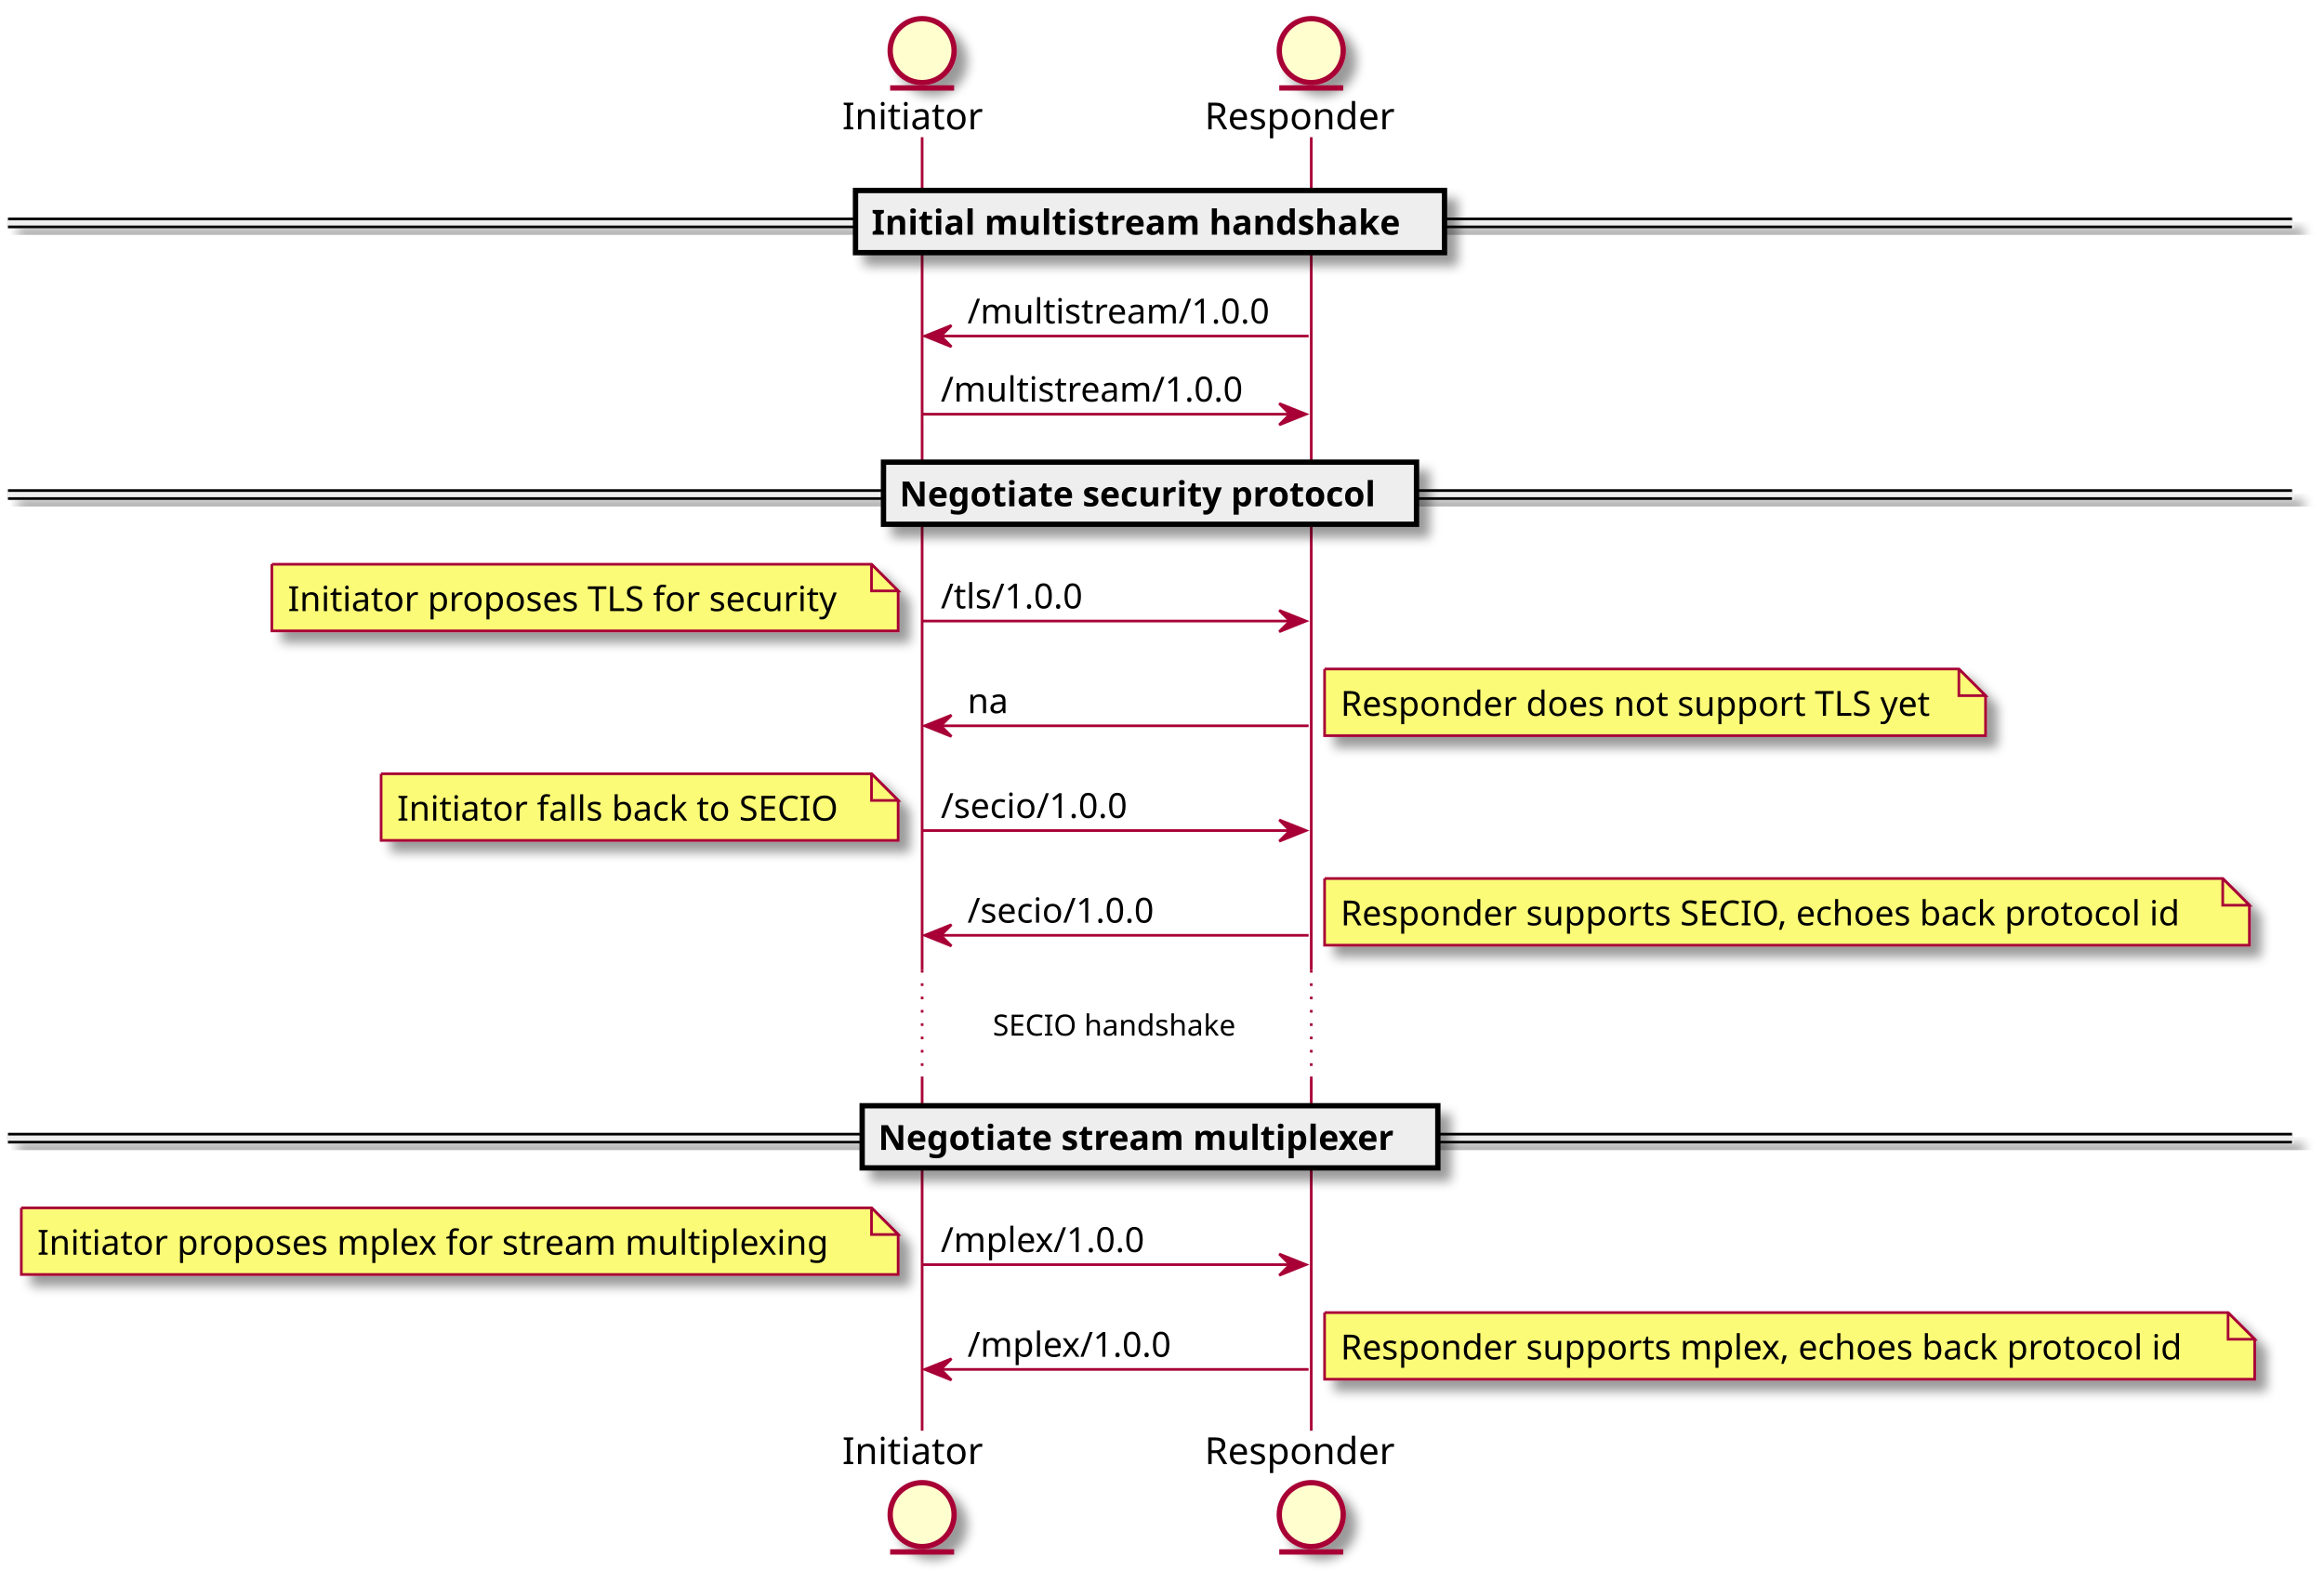
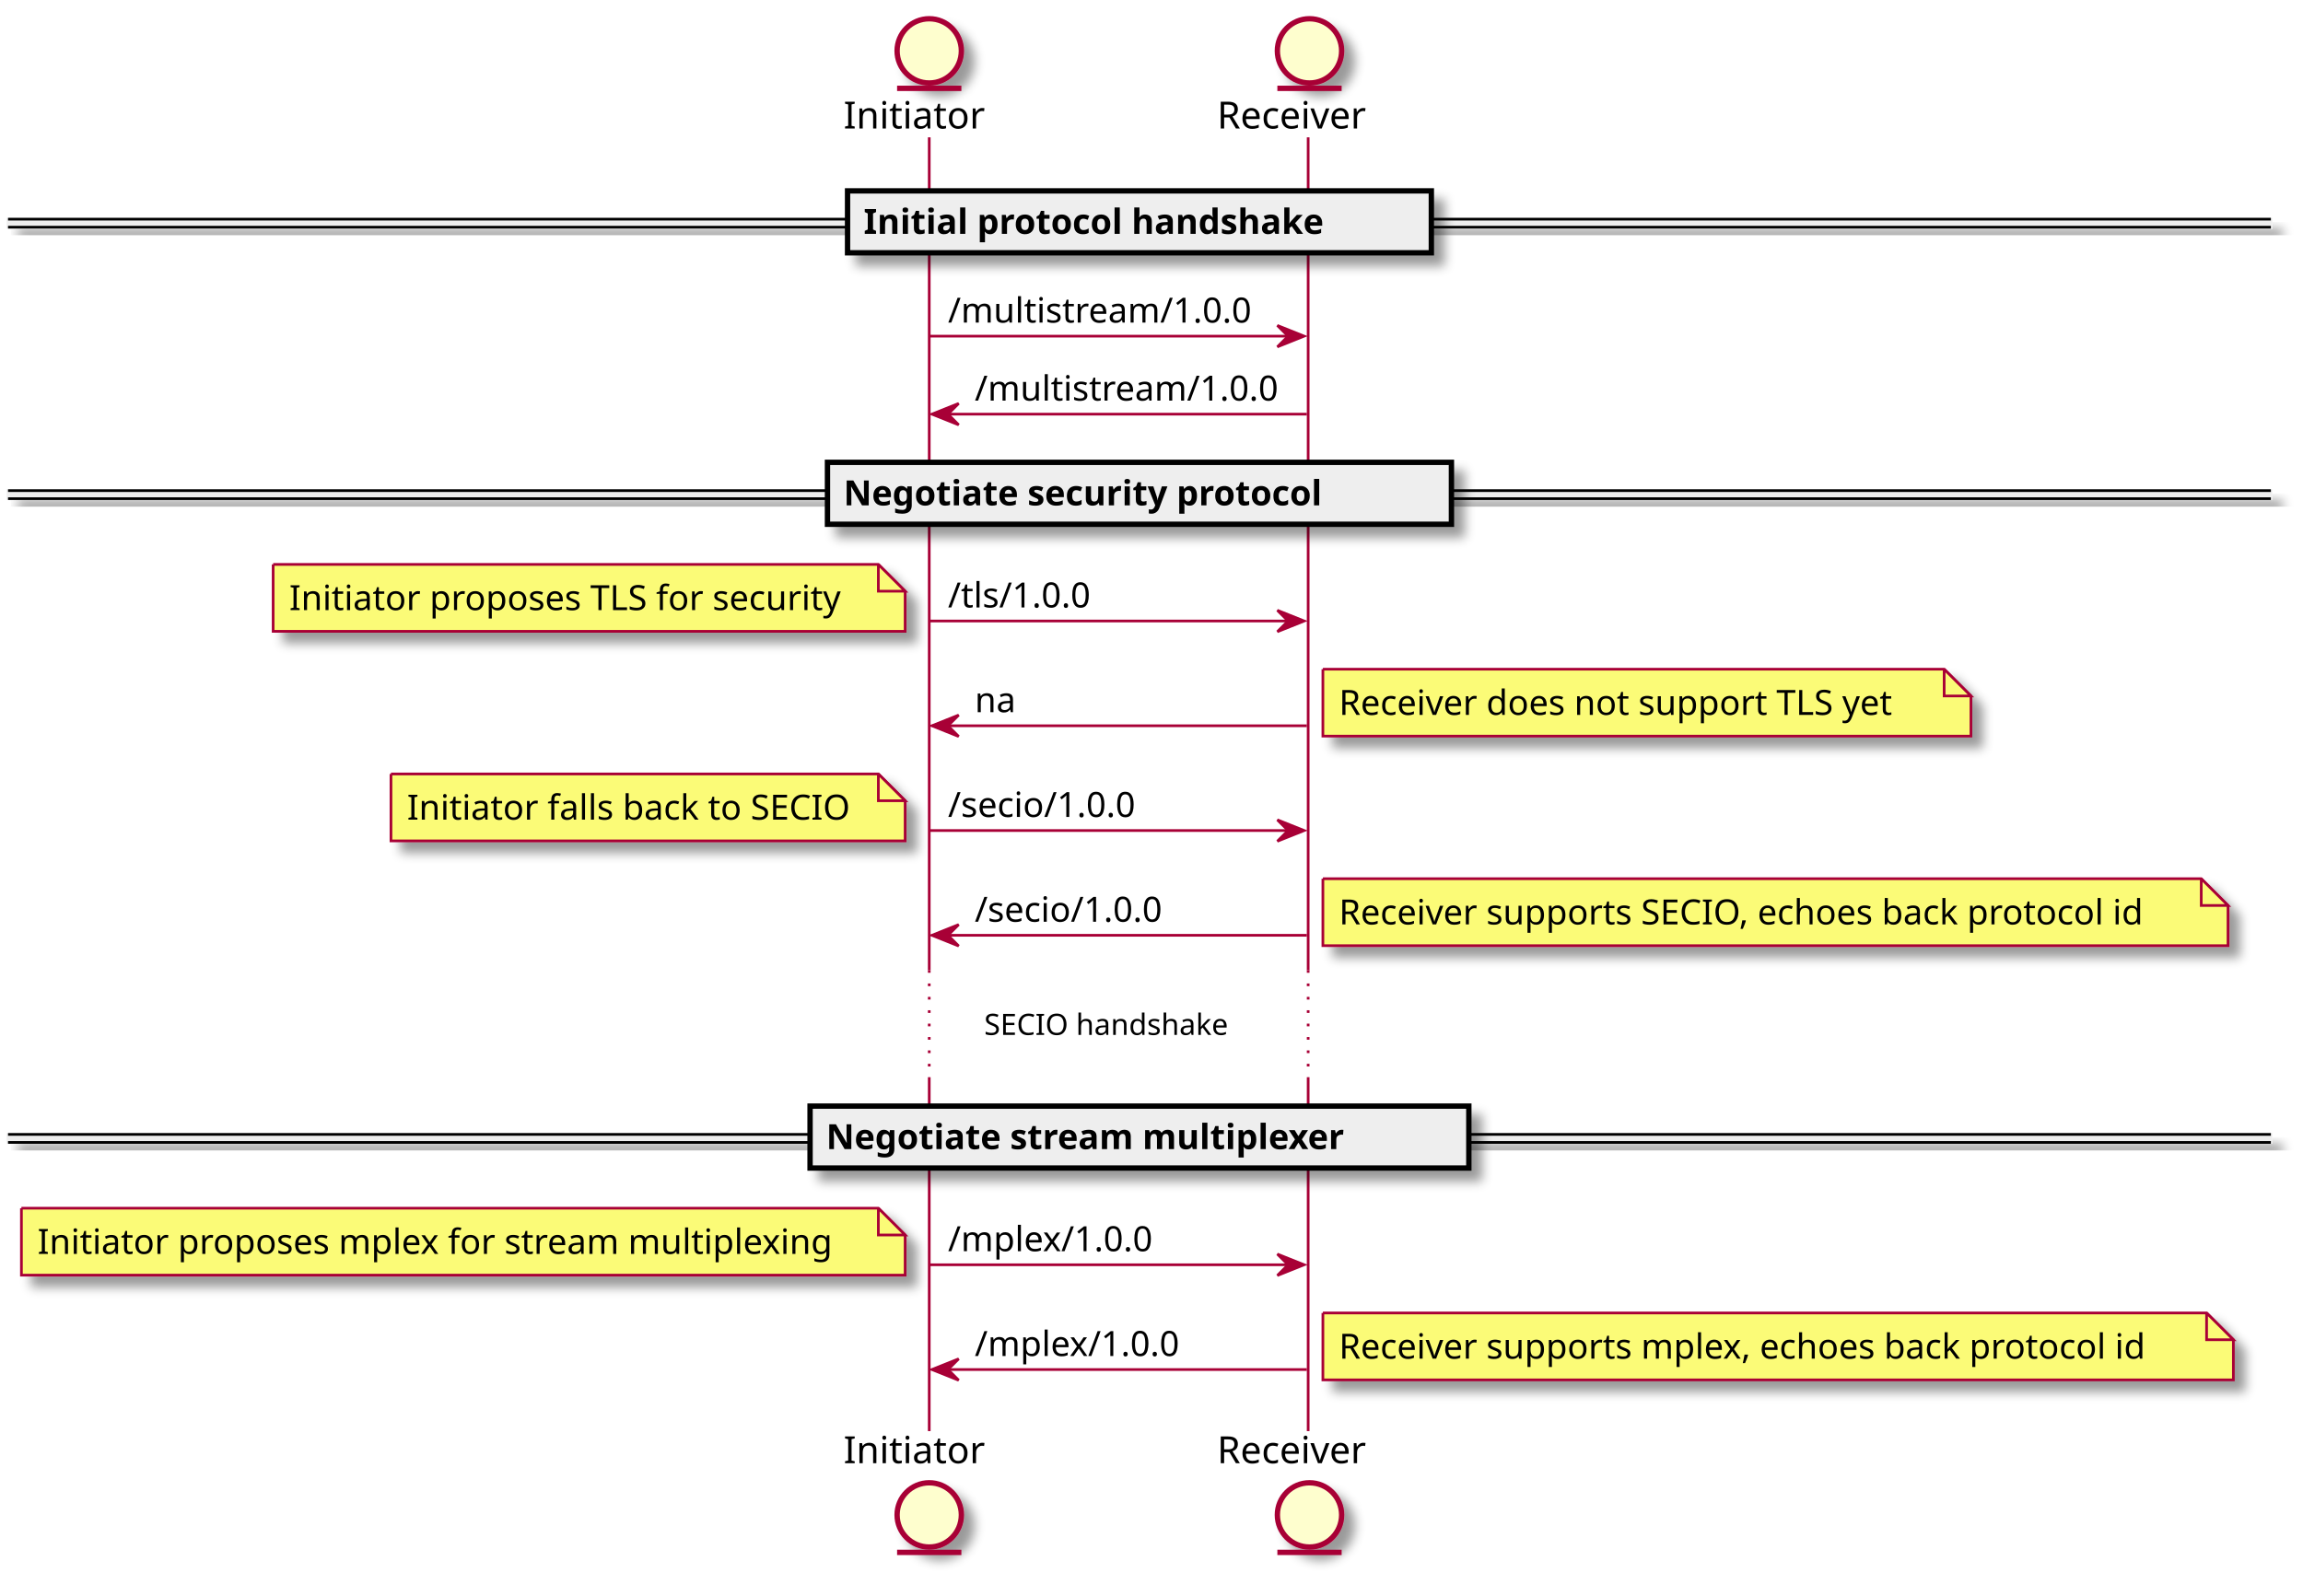
- <svg xmlns="http://www.w3.org/2000/svg" contentScriptType="application/ecmascript" contentStyleType="text/css" height="594px" preserveAspectRatio="none" style="width:872px;height:594px;" version="1.1" viewBox="0 0 872 594" width="872px" zoomAndPan="magnify">
+ <svg xmlns="http://www.w3.org/2000/svg" contentScriptType="application/ecmascript" contentStyleType="text/css" height="596px" preserveAspectRatio="none" style="width:860px;height:596px;" version="1.1" viewBox="0 0 860 596" width="860px" zoomAndPan="magnify">
  <defs>
-     <filter height="300%" id="f12me8inqpyy8s" width="300%" x="-1" y="-1">
+     <filter height="300%" id="fu4jvpultb024" width="300%" x="-1" y="-1">
      <feGaussianBlur result="blurOut" stdDeviation="2.0" />
      <feColorMatrix in="blurOut" result="blurOut2" type="matrix" values="0 0 0 0 0 0 0 0 0 0 0 0 0 0 0 0 0 0 .4 0" />
      <feOffset dx="4.0" dy="4.0" in="blurOut2" result="blurOut3" />
      <feBlend in="SourceGraphic" in2="blurOut3" mode="normal" />
    </filter>
  </defs>
  <g>
-     <line style="stroke: #A80036; stroke-width: 1.0;" x1="346" x2="346" y1="51.488" y2="363.973" />
-     <line style="stroke: #A80036; stroke-width: 1.0; stroke-dasharray: 1.0,4.0;" x1="346" x2="346" y1="363.973" y2="404.928" />
-     <line style="stroke: #A80036; stroke-width: 1.0;" x1="346" x2="346" y1="404.928" y2="536.859" />
-     <line style="stroke: #A80036; stroke-width: 1.0;" x1="492" x2="492" y1="51.488" y2="363.973" />
-     <line style="stroke: #A80036; stroke-width: 1.0; stroke-dasharray: 1.0,4.0;" x1="492" x2="492" y1="363.973" y2="404.928" />
-     <line style="stroke: #A80036; stroke-width: 1.0;" x1="492" x2="492" y1="404.928" y2="536.859" />
-     <text fill="#000000" font-family="sans-serif" font-size="14" lengthAdjust="spacingAndGlyphs" textLength="54" x="316" y="48.535">Initiator</text>
-     <ellipse cx="346" cy="19" fill="#FEFECE" filter="url(#f12me8inqpyy8s)" rx="12" ry="12" style="stroke: #A80036; stroke-width: 2.0;" />
-     <line style="stroke: #A80036; stroke-width: 2.0;" x1="334" x2="358" y1="33" y2="33" />
-     <text fill="#000000" font-family="sans-serif" font-size="14" lengthAdjust="spacingAndGlyphs" textLength="54" x="316" y="549.394">Initiator</text>
-     <ellipse cx="346" cy="568.348" fill="#FEFECE" filter="url(#f12me8inqpyy8s)" rx="12" ry="12" style="stroke: #A80036; stroke-width: 2.0;" />
-     <line style="stroke: #A80036; stroke-width: 2.0;" x1="334" x2="358" y1="582.348" y2="582.348" />
-     <text fill="#000000" font-family="sans-serif" font-size="14" lengthAdjust="spacingAndGlyphs" textLength="74" x="452" y="48.535">Responder</text>
-     <ellipse cx="492" cy="19" fill="#FEFECE" filter="url(#f12me8inqpyy8s)" rx="12" ry="12" style="stroke: #A80036; stroke-width: 2.0;" />
-     <line style="stroke: #A80036; stroke-width: 2.0;" x1="480" x2="504" y1="33" y2="33" />
-     <text fill="#000000" font-family="sans-serif" font-size="14" lengthAdjust="spacingAndGlyphs" textLength="74" x="452" y="549.394">Responder</text>
-     <ellipse cx="492" cy="568.348" fill="#FEFECE" filter="url(#f12me8inqpyy8s)" rx="12" ry="12" style="stroke: #A80036; stroke-width: 2.0;" />
-     <line style="stroke: #A80036; stroke-width: 2.0;" x1="480" x2="504" y1="582.348" y2="582.348" />
-     <rect fill="#EEEEEE" filter="url(#f12me8inqpyy8s)" height="3" style="stroke: #EEEEEE; stroke-width: 1.0;" width="857" x="3" y="82.144" />
-     <line style="stroke: #000000; stroke-width: 1.0;" x1="3" x2="860" y1="82.144" y2="82.144" />
-     <line style="stroke: #000000; stroke-width: 1.0;" x1="3" x2="860" y1="85.144" y2="85.144" />
-     <rect fill="#EEEEEE" filter="url(#f12me8inqpyy8s)" height="23.311" style="stroke: #000000; stroke-width: 2.0;" width="221" x="321" y="71.488" />
-     <text fill="#000000" font-family="sans-serif" font-size="13" font-weight="bold" lengthAdjust="spacingAndGlyphs" textLength="203" x="327" y="88.057">Initial multistream handshake</text>
-     <polygon fill="#A80036" points="357,122.109,347,126.109,357,130.109,353,126.109" style="stroke: #A80036; stroke-width: 1.0;" />
-     <line style="stroke: #A80036; stroke-width: 1.0;" x1="351" x2="491" y1="126.109" y2="126.109" />
-     <text fill="#000000" font-family="sans-serif" font-size="13" lengthAdjust="spacingAndGlyphs" textLength="122" x="363" y="121.367">/multistream/1.0.0</text>
-     <polygon fill="#A80036" points="480,151.42,490,155.42,480,159.42,484,155.42" style="stroke: #A80036; stroke-width: 1.0;" />
-     <line style="stroke: #A80036; stroke-width: 1.0;" x1="346" x2="486" y1="155.42" y2="155.42" />
-     <text fill="#000000" font-family="sans-serif" font-size="13" lengthAdjust="spacingAndGlyphs" textLength="122" x="353" y="150.678">/multistream/1.0.0</text>
-     <rect fill="#EEEEEE" filter="url(#f12me8inqpyy8s)" height="3" style="stroke: #EEEEEE; stroke-width: 1.0;" width="857" x="3" y="184.075" />
-     <line style="stroke: #000000; stroke-width: 1.0;" x1="3" x2="860" y1="184.075" y2="184.075" />
-     <line style="stroke: #000000; stroke-width: 1.0;" x1="3" x2="860" y1="187.075" y2="187.075" />
-     <rect fill="#EEEEEE" filter="url(#f12me8inqpyy8s)" height="23.311" style="stroke: #000000; stroke-width: 2.0;" width="200" x="331.5" y="173.42" />
-     <text fill="#000000" font-family="sans-serif" font-size="13" font-weight="bold" lengthAdjust="spacingAndGlyphs" textLength="182" x="337.5" y="189.988">Negotiate security protocol</text>
-     <polygon fill="#A80036" points="480,229.041,490,233.041,480,237.041,484,233.041" style="stroke: #A80036; stroke-width: 1.0;" />
-     <line style="stroke: #A80036; stroke-width: 1.0;" x1="346" x2="486" y1="233.041" y2="233.041" />
-     <text fill="#000000" font-family="sans-serif" font-size="13" lengthAdjust="spacingAndGlyphs" textLength="62" x="353" y="228.299">/tls/1.0.0</text>
-     <path d="M102,211.731 L102,236.731 L337,236.731 L337,221.731 L327,211.731 L102,211.731 " fill="#FBFB77" filter="url(#f12me8inqpyy8s)" style="stroke: #A80036; stroke-width: 1.0;" />
-     <path d="M327,211.731 L327,221.731 L337,221.731 L327,211.731 " fill="#FBFB77" style="stroke: #A80036; stroke-width: 1.0;" />
-     <text fill="#000000" font-family="sans-serif" font-size="13" lengthAdjust="spacingAndGlyphs" textLength="214" x="108" y="229.299">Initiator proposes TLS for security</text>
-     <polygon fill="#A80036" points="357,268.352,347,272.352,357,276.352,353,272.352" style="stroke: #A80036; stroke-width: 1.0;" />
-     <line style="stroke: #A80036; stroke-width: 1.0;" x1="351" x2="491" y1="272.352" y2="272.352" />
-     <text fill="#000000" font-family="sans-serif" font-size="13" lengthAdjust="spacingAndGlyphs" textLength="15" x="363" y="267.609">na</text>
-     <path d="M497,251.041 L497,276.041 L745,276.041 L745,261.041 L735,251.041 L497,251.041 " fill="#FBFB77" filter="url(#f12me8inqpyy8s)" style="stroke: #A80036; stroke-width: 1.0;" />
-     <path d="M735,251.041 L735,261.041 L745,261.041 L735,251.041 " fill="#FBFB77" style="stroke: #A80036; stroke-width: 1.0;" />
-     <text fill="#000000" font-family="sans-serif" font-size="13" lengthAdjust="spacingAndGlyphs" textLength="227" x="503" y="268.609">Responder does not support TLS yet</text>
-     <polygon fill="#A80036" points="480,307.662,490,311.662,480,315.662,484,311.662" style="stroke: #A80036; stroke-width: 1.0;" />
-     <line style="stroke: #A80036; stroke-width: 1.0;" x1="346" x2="486" y1="311.662" y2="311.662" />
-     <text fill="#000000" font-family="sans-serif" font-size="13" lengthAdjust="spacingAndGlyphs" textLength="79" x="353" y="306.92">/secio/1.0.0</text>
-     <path d="M143,290.352 L143,315.352 L337,315.352 L337,300.352 L327,290.352 L143,290.352 " fill="#FBFB77" filter="url(#f12me8inqpyy8s)" style="stroke: #A80036; stroke-width: 1.0;" />
-     <path d="M327,290.352 L327,300.352 L337,300.352 L327,290.352 " fill="#FBFB77" style="stroke: #A80036; stroke-width: 1.0;" />
-     <text fill="#000000" font-family="sans-serif" font-size="13" lengthAdjust="spacingAndGlyphs" textLength="173" x="149" y="307.92">Initiator falls back to SECIO</text>
-     <polygon fill="#A80036" points="357,346.973,347,350.973,357,354.973,353,350.973" style="stroke: #A80036; stroke-width: 1.0;" />
-     <line style="stroke: #A80036; stroke-width: 1.0;" x1="351" x2="491" y1="350.973" y2="350.973" />
-     <text fill="#000000" font-family="sans-serif" font-size="13" lengthAdjust="spacingAndGlyphs" textLength="79" x="363" y="346.231">/secio/1.0.0</text>
-     <path d="M497,329.662 L497,354.662 L844,354.662 L844,339.662 L834,329.662 L497,329.662 " fill="#FBFB77" filter="url(#f12me8inqpyy8s)" style="stroke: #A80036; stroke-width: 1.0;" />
-     <path d="M834,329.662 L834,339.662 L844,339.662 L834,329.662 " fill="#FBFB77" style="stroke: #A80036; stroke-width: 1.0;" />
-     <text fill="#000000" font-family="sans-serif" font-size="13" lengthAdjust="spacingAndGlyphs" textLength="326" x="503" y="347.231">Responder supports SECIO, echoes back protocol id</text>
-     <text fill="#000000" font-family="sans-serif" font-size="11" lengthAdjust="spacingAndGlyphs" textLength="93" x="372.5" y="388.607">SECIO handshake</text>
-     <rect fill="#EEEEEE" filter="url(#f12me8inqpyy8s)" height="3" style="stroke: #EEEEEE; stroke-width: 1.0;" width="857" x="3" y="425.583" />
-     <line style="stroke: #000000; stroke-width: 1.0;" x1="3" x2="860" y1="425.583" y2="425.583" />
-     <line style="stroke: #000000; stroke-width: 1.0;" x1="3" x2="860" y1="428.583" y2="428.583" />
-     <rect fill="#EEEEEE" filter="url(#f12me8inqpyy8s)" height="23.311" style="stroke: #000000; stroke-width: 2.0;" width="216" x="323.5" y="414.928" />
-     <text fill="#000000" font-family="sans-serif" font-size="13" font-weight="bold" lengthAdjust="spacingAndGlyphs" textLength="198" x="329.5" y="431.496">Negotiate stream multiplexer</text>
-     <polygon fill="#A80036" points="480,470.549,490,474.549,480,478.549,484,474.549" style="stroke: #A80036; stroke-width: 1.0;" />
-     <line style="stroke: #A80036; stroke-width: 1.0;" x1="346" x2="486" y1="474.549" y2="474.549" />
-     <text fill="#000000" font-family="sans-serif" font-size="13" lengthAdjust="spacingAndGlyphs" textLength="85" x="353" y="469.807">/mplex/1.0.0</text>
-     <path d="M8,453.238 L8,478.238 L337,478.238 L337,463.238 L327,453.238 L8,453.238 " fill="#FBFB77" filter="url(#f12me8inqpyy8s)" style="stroke: #A80036; stroke-width: 1.0;" />
-     <path d="M327,453.238 L327,463.238 L337,463.238 L327,453.238 " fill="#FBFB77" style="stroke: #A80036; stroke-width: 1.0;" />
-     <text fill="#000000" font-family="sans-serif" font-size="13" lengthAdjust="spacingAndGlyphs" textLength="308" x="14" y="470.807">Initiator proposes mplex for stream multiplexing</text>
-     <polygon fill="#A80036" points="357,509.859,347,513.859,357,517.859,353,513.859" style="stroke: #A80036; stroke-width: 1.0;" />
-     <line style="stroke: #A80036; stroke-width: 1.0;" x1="351" x2="491" y1="513.859" y2="513.859" />
-     <text fill="#000000" font-family="sans-serif" font-size="13" lengthAdjust="spacingAndGlyphs" textLength="85" x="363" y="509.117">/mplex/1.0.0</text>
-     <path d="M497,492.549 L497,517.549 L846,517.549 L846,502.549 L836,492.549 L497,492.549 " fill="#FBFB77" filter="url(#f12me8inqpyy8s)" style="stroke: #A80036; stroke-width: 1.0;" />
-     <path d="M836,492.549 L836,502.549 L846,502.549 L836,492.549 " fill="#FBFB77" style="stroke: #A80036; stroke-width: 1.0;" />
-     <text fill="#000000" font-family="sans-serif" font-size="13" lengthAdjust="spacingAndGlyphs" textLength="328" x="503" y="510.117">Responder supports mplex, echoes back protocol id</text>
+     <line style="stroke: #A80036; stroke-width: 1.0;" x1="347" x2="347" y1="51.297" y2="362.359" />
+     <line style="stroke: #A80036; stroke-width: 1.0; stroke-dasharray: 1.0,4.0;" x1="347" x2="347" y1="362.359" y2="403.164" />
+     <line style="stroke: #A80036; stroke-width: 1.0;" x1="347" x2="347" y1="403.164" y2="534.562" />
+     <line style="stroke: #A80036; stroke-width: 1.0;" x1="488.5" x2="488.5" y1="51.297" y2="362.359" />
+     <line style="stroke: #A80036; stroke-width: 1.0; stroke-dasharray: 1.0,4.0;" x1="488.5" x2="488.5" y1="362.359" y2="403.164" />
+     <line style="stroke: #A80036; stroke-width: 1.0;" x1="488.5" x2="488.5" y1="403.164" y2="534.562" />
+     <text fill="#000000" font-family="sans-serif" font-size="14" lengthAdjust="spacingAndGlyphs" textLength="58" x="315" y="47.995">Initiator</text>
+     <ellipse cx="347" cy="19" fill="#FEFECE" filter="url(#fu4jvpultb024)" rx="12" ry="12" style="stroke: #A80036; stroke-width: 2.0;" />
+     <line style="stroke: #A80036; stroke-width: 2.0;" x1="335" x2="359" y1="33" y2="33" />
+     <text fill="#000000" font-family="sans-serif" font-size="14" lengthAdjust="spacingAndGlyphs" textLength="58" x="315" y="546.558">Initiator</text>
+     <ellipse cx="347" cy="565.859" fill="#FEFECE" filter="url(#fu4jvpultb024)" rx="12" ry="12" style="stroke: #A80036; stroke-width: 2.0;" />
+     <line style="stroke: #A80036; stroke-width: 2.0;" x1="335" x2="359" y1="579.859" y2="579.859" />
+     <text fill="#000000" font-family="sans-serif" font-size="14" lengthAdjust="spacingAndGlyphs" textLength="63" x="454.5" y="47.995">Receiver</text>
+     <ellipse cx="489" cy="19" fill="#FEFECE" filter="url(#fu4jvpultb024)" rx="12" ry="12" style="stroke: #A80036; stroke-width: 2.0;" />
+     <line style="stroke: #A80036; stroke-width: 2.0;" x1="477" x2="501" y1="33" y2="33" />
+     <text fill="#000000" font-family="sans-serif" font-size="14" lengthAdjust="spacingAndGlyphs" textLength="63" x="454.5" y="546.558">Receiver</text>
+     <ellipse cx="489" cy="565.859" fill="#FEFECE" filter="url(#fu4jvpultb024)" rx="12" ry="12" style="stroke: #A80036; stroke-width: 2.0;" />
+     <line style="stroke: #A80036; stroke-width: 2.0;" x1="477" x2="501" y1="579.859" y2="579.859" />
+     <rect fill="#EEEEEE" filter="url(#fu4jvpultb024)" height="3" style="stroke: #EEEEEE; stroke-width: 1.0;" width="845" x="3" y="81.863" />
+     <line style="stroke: #000000; stroke-width: 1.0;" x1="3" x2="848" y1="81.863" y2="81.863" />
+     <line style="stroke: #000000; stroke-width: 1.0;" x1="3" x2="848" y1="84.863" y2="84.863" />
+     <rect fill="#EEEEEE" filter="url(#fu4jvpultb024)" height="23.133" style="stroke: #000000; stroke-width: 2.0;" width="218" x="316.5" y="71.297" />
+     <text fill="#000000" font-family="sans-serif" font-size="13" font-weight="bold" lengthAdjust="spacingAndGlyphs" textLength="199" x="322.5" y="87.364">Initial protocol handshake</text>
+     <polygon fill="#A80036" points="477,121.562,487,125.562,477,129.562,481,125.562" style="stroke: #A80036; stroke-width: 1.0;" />
+     <line style="stroke: #A80036; stroke-width: 1.0;" x1="347" x2="483" y1="125.562" y2="125.562" />
+     <text fill="#000000" font-family="sans-serif" font-size="13" lengthAdjust="spacingAndGlyphs" textLength="118" x="354" y="120.497">/multistream/1.0.0</text>
+     <polygon fill="#A80036" points="358,150.695,348,154.695,358,158.695,354,154.695" style="stroke: #A80036; stroke-width: 1.0;" />
+     <line style="stroke: #A80036; stroke-width: 1.0;" x1="352" x2="488" y1="154.695" y2="154.695" />
+     <text fill="#000000" font-family="sans-serif" font-size="13" lengthAdjust="spacingAndGlyphs" textLength="118" x="364" y="149.629">/multistream/1.0.0</text>
+     <rect fill="#EEEEEE" filter="url(#fu4jvpultb024)" height="3" style="stroke: #EEEEEE; stroke-width: 1.0;" width="845" x="3" y="183.262" />
+     <line style="stroke: #000000; stroke-width: 1.0;" x1="3" x2="848" y1="183.262" y2="183.262" />
+     <line style="stroke: #000000; stroke-width: 1.0;" x1="3" x2="848" y1="186.262" y2="186.262" />
+     <rect fill="#EEEEEE" filter="url(#fu4jvpultb024)" height="23.133" style="stroke: #000000; stroke-width: 2.0;" width="233" x="309" y="172.695" />
+     <text fill="#000000" font-family="sans-serif" font-size="13" font-weight="bold" lengthAdjust="spacingAndGlyphs" textLength="214" x="315" y="188.762">Negotiate security protocol</text>
+     <polygon fill="#A80036" points="477,227.961,487,231.961,477,235.961,481,231.961" style="stroke: #A80036; stroke-width: 1.0;" />
+     <line style="stroke: #A80036; stroke-width: 1.0;" x1="347" x2="483" y1="231.961" y2="231.961" />
+     <text fill="#000000" font-family="sans-serif" font-size="13" lengthAdjust="spacingAndGlyphs" textLength="55" x="354" y="226.895">/tls/1.0.0</text>
+     <path d="M102,210.828 L102,235.828 L338,235.828 L338,220.828 L328,210.828 L102,210.828 " fill="#FBFB77" filter="url(#fu4jvpultb024)" style="stroke: #A80036; stroke-width: 1.0;" />
+     <path d="M328,210.828 L328,220.828 L338,220.828 L328,210.828 " fill="#FBFB77" style="stroke: #A80036; stroke-width: 1.0;" />
+     <text fill="#000000" font-family="sans-serif" font-size="13" lengthAdjust="spacingAndGlyphs" textLength="215" x="108" y="227.895">Initiator proposes TLS for security</text>
+     <polygon fill="#A80036" points="358,267.094,348,271.094,358,275.094,354,271.094" style="stroke: #A80036; stroke-width: 1.0;" />
+     <line style="stroke: #A80036; stroke-width: 1.0;" x1="352" x2="488" y1="271.094" y2="271.094" />
+     <text fill="#000000" font-family="sans-serif" font-size="13" lengthAdjust="spacingAndGlyphs" textLength="16" x="364" y="266.028">na</text>
+     <path d="M494,249.961 L494,274.961 L736,274.961 L736,259.961 L726,249.961 L494,249.961 " fill="#FBFB77" filter="url(#fu4jvpultb024)" style="stroke: #A80036; stroke-width: 1.0;" />
+     <path d="M726,249.961 L726,259.961 L736,259.961 L726,249.961 " fill="#FBFB77" style="stroke: #A80036; stroke-width: 1.0;" />
+     <text fill="#000000" font-family="sans-serif" font-size="13" lengthAdjust="spacingAndGlyphs" textLength="221" x="500" y="267.028">Receiver does not support TLS yet</text>
+     <polygon fill="#A80036" points="477,306.227,487,310.227,477,314.227,481,310.227" style="stroke: #A80036; stroke-width: 1.0;" />
+     <line style="stroke: #A80036; stroke-width: 1.0;" x1="347" x2="483" y1="310.227" y2="310.227" />
+     <text fill="#000000" font-family="sans-serif" font-size="13" lengthAdjust="spacingAndGlyphs" textLength="73" x="354" y="305.161">/secio/1.0.0</text>
+     <path d="M146,289.094 L146,314.094 L338,314.094 L338,299.094 L328,289.094 L146,289.094 " fill="#FBFB77" filter="url(#fu4jvpultb024)" style="stroke: #A80036; stroke-width: 1.0;" />
+     <path d="M328,289.094 L328,299.094 L338,299.094 L328,289.094 " fill="#FBFB77" style="stroke: #A80036; stroke-width: 1.0;" />
+     <text fill="#000000" font-family="sans-serif" font-size="13" lengthAdjust="spacingAndGlyphs" textLength="171" x="152" y="306.161">Initiator falls back to SECIO</text>
+     <polygon fill="#A80036" points="358,345.359,348,349.359,358,353.359,354,349.359" style="stroke: #A80036; stroke-width: 1.0;" />
+     <line style="stroke: #A80036; stroke-width: 1.0;" x1="352" x2="488" y1="349.359" y2="349.359" />
+     <text fill="#000000" font-family="sans-serif" font-size="13" lengthAdjust="spacingAndGlyphs" textLength="73" x="364" y="344.293">/secio/1.0.0</text>
+     <path d="M494,328.227 L494,353.227 L832,353.227 L832,338.227 L822,328.227 L494,328.227 " fill="#FBFB77" filter="url(#fu4jvpultb024)" style="stroke: #A80036; stroke-width: 1.0;" />
+     <path d="M822,328.227 L822,338.227 L832,338.227 L822,328.227 " fill="#FBFB77" style="stroke: #A80036; stroke-width: 1.0;" />
+     <text fill="#000000" font-family="sans-serif" font-size="13" lengthAdjust="spacingAndGlyphs" textLength="317" x="500" y="345.293">Receiver supports SECIO, echoes back protocol id</text>
+     <text fill="#000000" font-family="sans-serif" font-size="11" lengthAdjust="spacingAndGlyphs" textLength="101" x="367.5" y="386.57">SECIO handshake</text>
+     <rect fill="#EEEEEE" filter="url(#fu4jvpultb024)" height="3" style="stroke: #EEEEEE; stroke-width: 1.0;" width="845" x="3" y="423.731" />
+     <line style="stroke: #000000; stroke-width: 1.0;" x1="3" x2="848" y1="423.731" y2="423.731" />
+     <line style="stroke: #000000; stroke-width: 1.0;" x1="3" x2="848" y1="426.731" y2="426.731" />
+     <rect fill="#EEEEEE" filter="url(#fu4jvpultb024)" height="23.133" style="stroke: #000000; stroke-width: 2.0;" width="246" x="302.5" y="413.164" />
+     <text fill="#000000" font-family="sans-serif" font-size="13" font-weight="bold" lengthAdjust="spacingAndGlyphs" textLength="227" x="308.5" y="429.231">Negotiate stream multiplexer</text>
+     <polygon fill="#A80036" points="477,468.43,487,472.43,477,476.43,481,472.43" style="stroke: #A80036; stroke-width: 1.0;" />
+     <line style="stroke: #A80036; stroke-width: 1.0;" x1="347" x2="483" y1="472.43" y2="472.43" />
+     <text fill="#000000" font-family="sans-serif" font-size="13" lengthAdjust="spacingAndGlyphs" textLength="80" x="354" y="467.364">/mplex/1.0.0</text>
+     <path d="M8,451.297 L8,476.297 L338,476.297 L338,461.297 L328,451.297 L8,451.297 " fill="#FBFB77" filter="url(#fu4jvpultb024)" style="stroke: #A80036; stroke-width: 1.0;" />
+     <path d="M328,451.297 L328,461.297 L338,461.297 L328,451.297 " fill="#FBFB77" style="stroke: #A80036; stroke-width: 1.0;" />
+     <text fill="#000000" font-family="sans-serif" font-size="13" lengthAdjust="spacingAndGlyphs" textLength="309" x="14" y="468.364">Initiator proposes mplex for stream multiplexing</text>
+     <polygon fill="#A80036" points="358,507.562,348,511.562,358,515.562,354,511.562" style="stroke: #A80036; stroke-width: 1.0;" />
+     <line style="stroke: #A80036; stroke-width: 1.0;" x1="352" x2="488" y1="511.562" y2="511.562" />
+     <text fill="#000000" font-family="sans-serif" font-size="13" lengthAdjust="spacingAndGlyphs" textLength="80" x="364" y="506.497">/mplex/1.0.0</text>
+     <path d="M494,490.43 L494,515.43 L834,515.43 L834,500.43 L824,490.43 L494,490.43 " fill="#FBFB77" filter="url(#fu4jvpultb024)" style="stroke: #A80036; stroke-width: 1.0;" />
+     <path d="M824,490.43 L824,500.43 L834,500.43 L824,490.43 " fill="#FBFB77" style="stroke: #A80036; stroke-width: 1.0;" />
+     <text fill="#000000" font-family="sans-serif" font-size="13" lengthAdjust="spacingAndGlyphs" textLength="319" x="500" y="507.497">Receiver supports mplex, echoes back protocol id</text>
  </g>
</svg>
